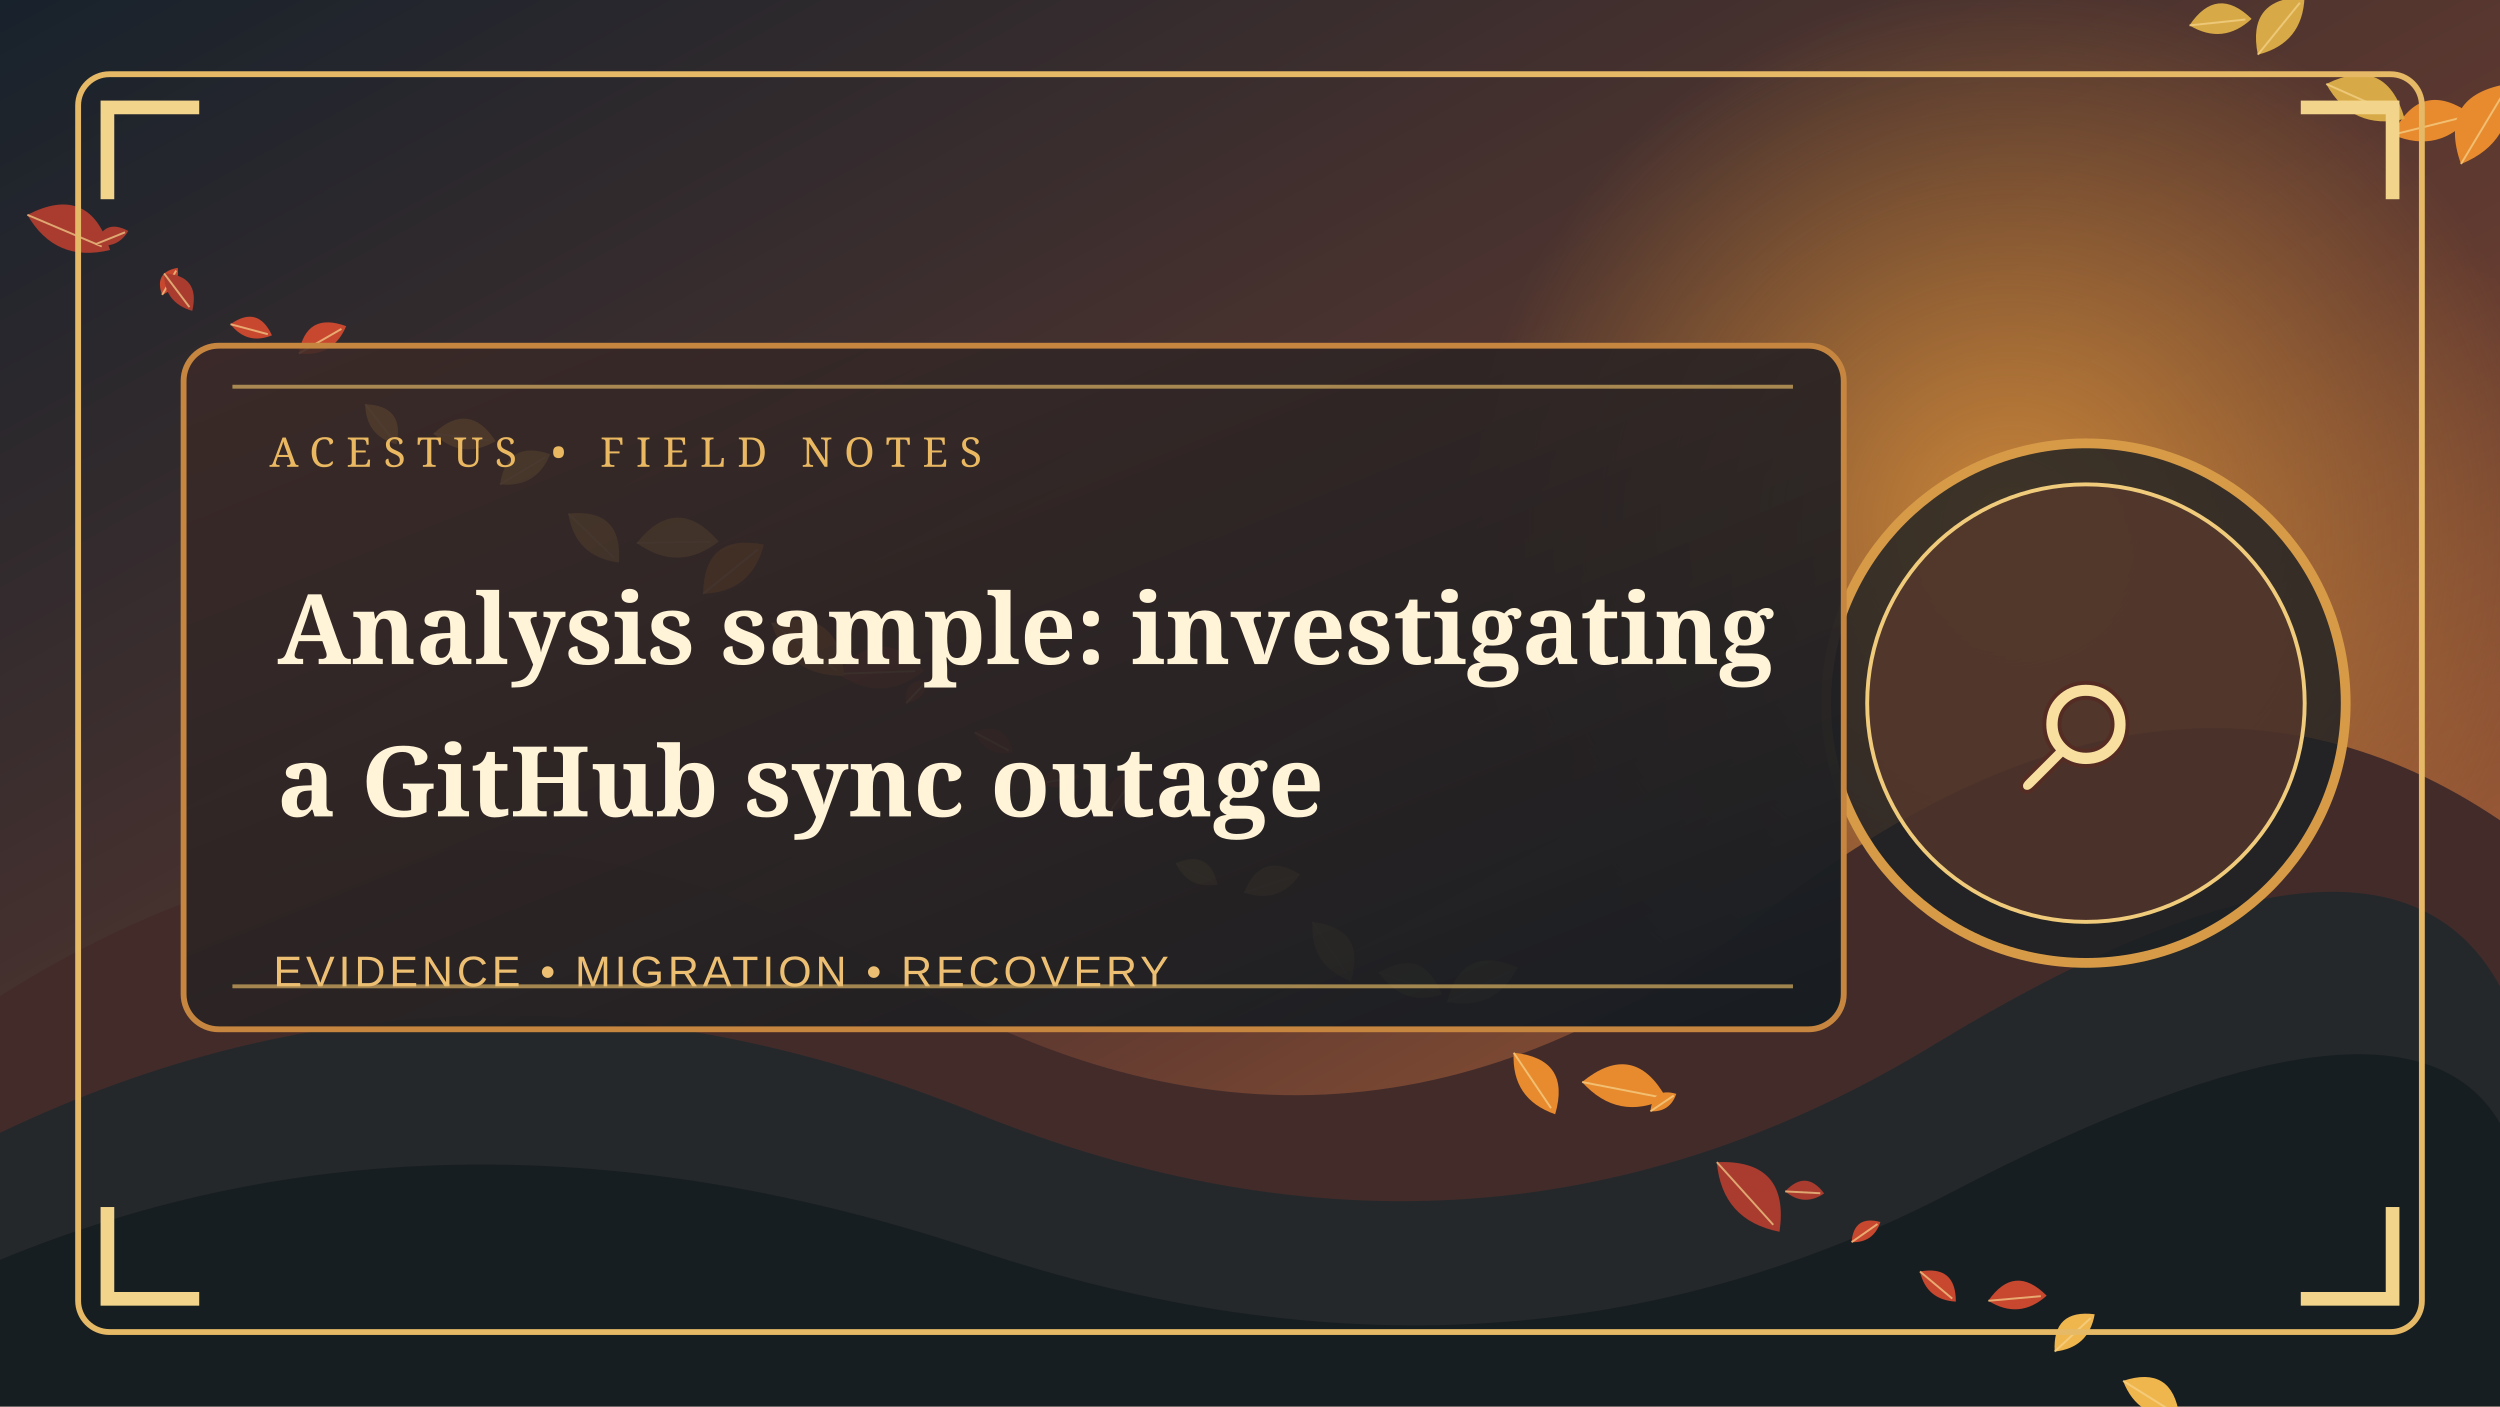
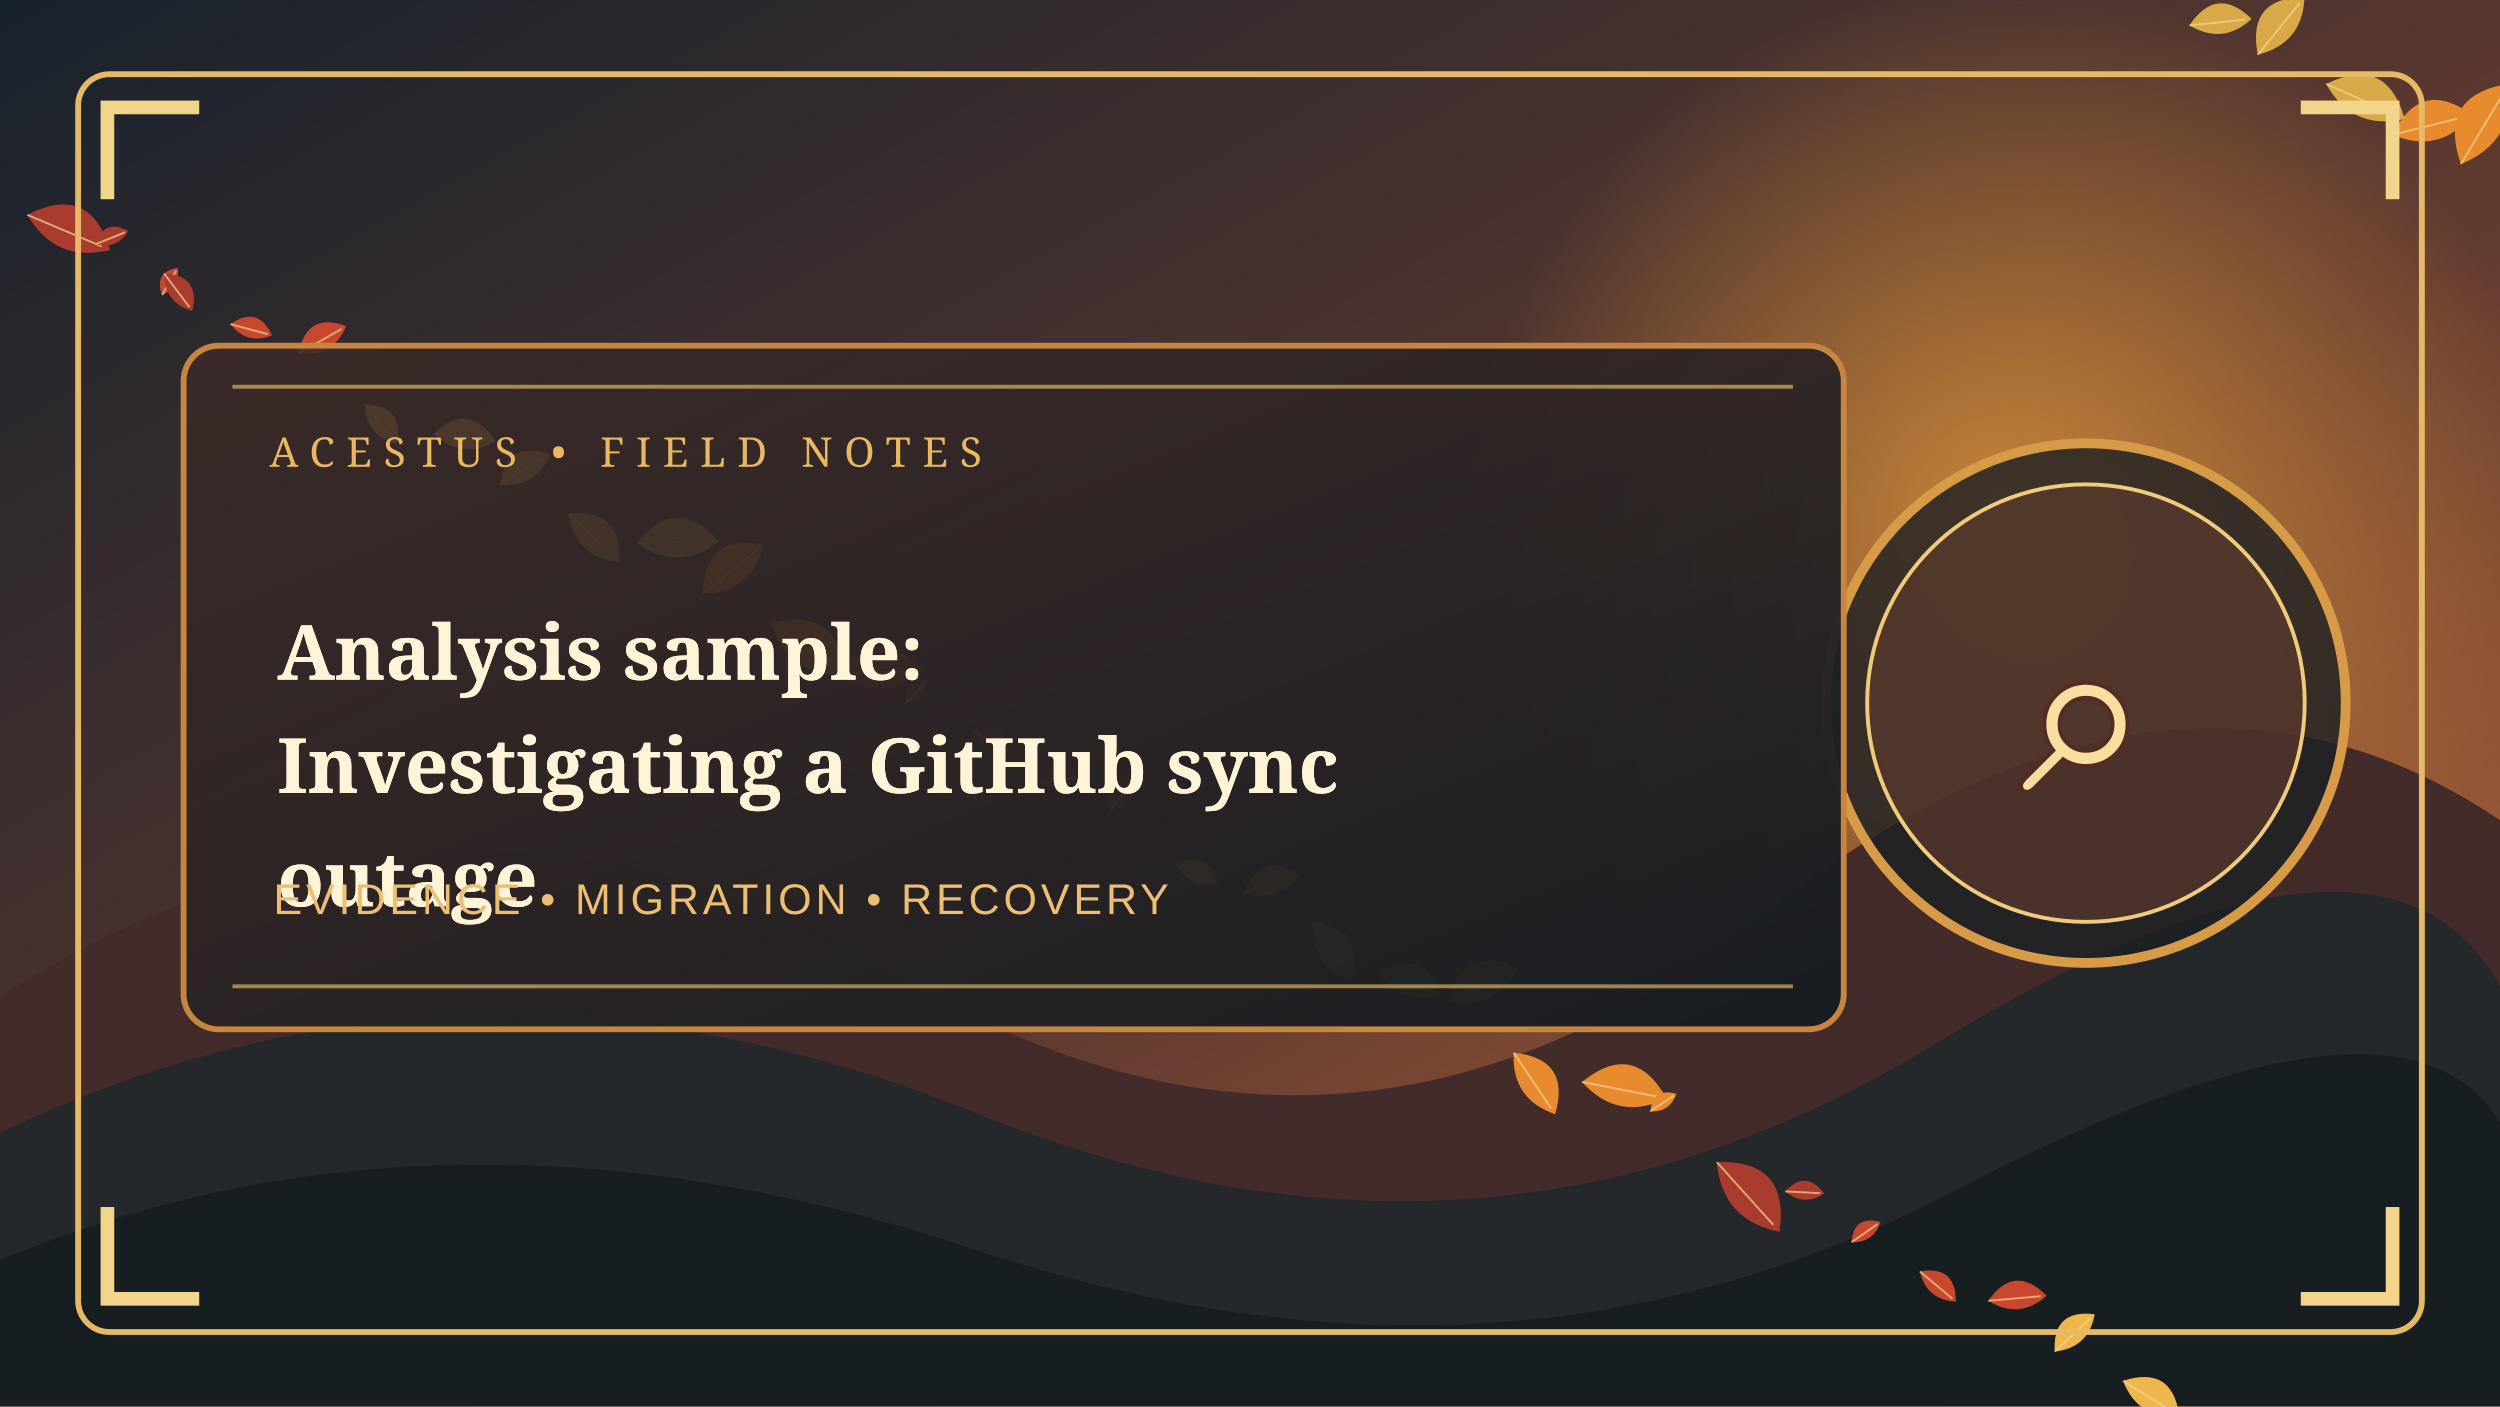
<svg xmlns="http://www.w3.org/2000/svg" width="1280" height="720" viewBox="0 0 1280 720">
  <defs>
    <linearGradient id="sky" y2="1">
      <stop stop-color="#18222c" />
      <stop offset=".58" stop-color="#613a30" />
      <stop offset="1" stop-color="#cb753a" />
    </linearGradient>
    <linearGradient id="panel" y2="1">
      <stop stop-color="#3c2a27" stop-opacity=".87" />
      <stop offset="1" stop-color="#161c21" stop-opacity=".98" />
    </linearGradient>
    <radialGradient id="sun">
      <stop stop-color="#f6a63c" stop-opacity=".7" />
      <stop offset="1" stop-color="#f6a63c" stop-opacity="0" />
    </radialGradient>
  </defs>
  <rect width="1280" height="720" fill="url(#sky)" />
  <circle cx="1030" cy="270" r="280" fill="url(#sun)" />
  <path d="M0 510Q230 365 460 500T900 470T1280 420V720H0Z" fill="#432b2a" />
  <path d="M0 580Q240 465 500 570T990 535T1280 505V720H0Z" fill="#25282a" />
  <path d="M0 645Q230 550 500 640T1000 610T1280 575V720H0Z" fill="#171e21" />
  <g transform="translate(83 151) rotate(-60)">
    <path d="M0 0Q8 -9.6 16 0Q8 6 0 0" fill="#c7482f" />
    <path d="M0 0l14.4 0" stroke="#f7d58d" stroke-opacity=".7" />
  </g>
  <g transform="translate(256 248) rotate(-31)">
    <path d="M0 0Q15 -18 30 0Q15 11.25 0 0" fill="#d8aa47" />
    <path d="M0 0l27 0" stroke="#f7d58d" stroke-opacity=".7" />
  </g>
  <g transform="translate(429 345) rotate(-2)">
    <path d="M0 0Q22 -26.4 44 0Q22 16.5 0 0" fill="#a93c2e" />
    <path d="M0 0l39.6 0" stroke="#f7d58d" stroke-opacity=".7" />
  </g>
  <g transform="translate(602 442) rotate(27)">
    <path d="M0 0Q12 -14.4 24 0Q12 9 0 0" fill="#f0b64e" />
    <path d="M0 0l21.6 0" stroke="#f7d58d" stroke-opacity=".7" />
  </g>
  <g transform="translate(775 539) rotate(56)">
    <path d="M0 0Q19 -22.8 38 0Q19 14.25 0 0" fill="#e78b2e" />
    <path d="M0 0l34.2 0" stroke="#f7d58d" stroke-opacity=".7" />
  </g>
  <g transform="translate(948 636) rotate(-35)">
    <path d="M0 0Q9 -10.8 18 0Q9 6.75 0 0" fill="#c7482f" />
    <path d="M0 0l16.2 0" stroke="#f7d58d" stroke-opacity=".7" />
  </g>
  <g transform="translate(1121 13) rotate(-6)">
    <path d="M0 0Q16 -19.2 32 0Q16 12 0 0" fill="#d8aa47" />
    <path d="M0 0l28.8 0" stroke="#f7d58d" stroke-opacity=".7" />
  </g>
  <g transform="translate(14 110) rotate(23)">
    <path d="M0 0Q23 -27.6 46 0Q23 17.25 0 0" fill="#a93c2e" />
    <path d="M0 0l41.4 0" stroke="#f7d58d" stroke-opacity=".7" />
  </g>
  <g transform="translate(187 207) rotate(52)">
    <path d="M0 0Q13 -15.6 26 0Q13 9.75 0 0" fill="#f0b64e" />
    <path d="M0 0l23.4 0" stroke="#f7d58d" stroke-opacity=".7" />
  </g>
  <g transform="translate(360 304) rotate(-39)">
    <path d="M0 0Q20 -24 40 0Q20 15 0 0" fill="#e78b2e" />
    <path d="M0 0l36 0" stroke="#f7d58d" stroke-opacity=".7" />
  </g>
  <g transform="translate(533 401) rotate(-10)">
    <path d="M0 0Q10 -12 20 0Q10 7.5 0 0" fill="#c7482f" />
    <path d="M0 0l18 0" stroke="#f7d58d" stroke-opacity=".7" />
  </g>
  <g transform="translate(706 498) rotate(19)">
    <path d="M0 0Q17 -20.4 34 0Q17 12.75 0 0" fill="#d8aa47" />
    <path d="M0 0l30.6 0" stroke="#f7d58d" stroke-opacity=".7" />
  </g>
  <g transform="translate(879 595) rotate(48)">
    <path d="M0 0Q24 -28.8 48 0Q24 18 0 0" fill="#a93c2e" />
    <path d="M0 0l43.2 0" stroke="#f7d58d" stroke-opacity=".7" />
  </g>
  <g transform="translate(1052 692) rotate(-43)">
    <path d="M0 0Q14 -16.8 28 0Q14 10.5 0 0" fill="#f0b64e" />
    <path d="M0 0l25.2 0" stroke="#f7d58d" stroke-opacity=".7" />
  </g>
  <g transform="translate(1225 69) rotate(-14)">
    <path d="M0 0Q21 -25.2 42 0Q21 15.75 0 0" fill="#e78b2e" />
    <path d="M0 0l37.8 0" stroke="#f7d58d" stroke-opacity=".7" />
  </g>
  <g transform="translate(118 166) rotate(15)">
    <path d="M0 0Q11 -13.2 22 0Q11 8.25 0 0" fill="#c7482f" />
    <path d="M0 0l19.8 0" stroke="#f7d58d" stroke-opacity=".7" />
  </g>
  <g transform="translate(291 263) rotate(44)">
    <path d="M0 0Q18 -21.6 36 0Q18 13.5 0 0" fill="#d8aa47" />
    <path d="M0 0l32.4 0" stroke="#f7d58d" stroke-opacity=".7" />
  </g>
  <g transform="translate(464 360) rotate(-47)">
    <path d="M0 0Q8 -9.6 16 0Q8 6 0 0" fill="#a93c2e" />
    <path d="M0 0l14.4 0" stroke="#f7d58d" stroke-opacity=".7" />
  </g>
  <g transform="translate(637 457) rotate(-18)">
    <path d="M0 0Q15 -18 30 0Q15 11.25 0 0" fill="#f0b64e" />
    <path d="M0 0l27 0" stroke="#f7d58d" stroke-opacity=".7" />
  </g>
  <g transform="translate(810 554) rotate(11)">
    <path d="M0 0Q22 -26.4 44 0Q22 16.5 0 0" fill="#e78b2e" />
    <path d="M0 0l39.6 0" stroke="#f7d58d" stroke-opacity=".7" />
  </g>
  <g transform="translate(983 651) rotate(40)">
    <path d="M0 0Q12 -14.4 24 0Q12 9 0 0" fill="#c7482f" />
    <path d="M0 0l21.6 0" stroke="#f7d58d" stroke-opacity=".7" />
  </g>
  <g transform="translate(1156 28) rotate(-51)">
    <path d="M0 0Q19 -22.8 38 0Q19 14.25 0 0" fill="#d8aa47" />
    <path d="M0 0l34.2 0" stroke="#f7d58d" stroke-opacity=".7" />
  </g>
  <g transform="translate(49 125) rotate(-22)">
    <path d="M0 0Q9 -10.8 18 0Q9 6.75 0 0" fill="#a93c2e" />
    <path d="M0 0l16.2 0" stroke="#f7d58d" stroke-opacity=".7" />
  </g>
  <g transform="translate(222 222) rotate(7)">
    <path d="M0 0Q16 -19.2 32 0Q16 12 0 0" fill="#f0b64e" />
    <path d="M0 0l28.8 0" stroke="#f7d58d" stroke-opacity=".7" />
  </g>
  <g transform="translate(395 319) rotate(36)">
    <path d="M0 0Q23 -27.6 46 0Q23 17.25 0 0" fill="#e78b2e" />
    <path d="M0 0l41.4 0" stroke="#f7d58d" stroke-opacity=".7" />
  </g>
  <g transform="translate(568 416) rotate(-55)">
    <path d="M0 0Q13 -15.6 26 0Q13 9.75 0 0" fill="#c7482f" />
    <path d="M0 0l23.4 0" stroke="#f7d58d" stroke-opacity=".7" />
  </g>
  <g transform="translate(741 513) rotate(-26)">
    <path d="M0 0Q20 -24 40 0Q20 15 0 0" fill="#d8aa47" />
    <path d="M0 0l36 0" stroke="#f7d58d" stroke-opacity=".7" />
  </g>
  <g transform="translate(914 610) rotate(3)">
    <path d="M0 0Q10 -12 20 0Q10 7.5 0 0" fill="#a93c2e" />
    <path d="M0 0l18 0" stroke="#f7d58d" stroke-opacity=".7" />
  </g>
  <g transform="translate(1087 707) rotate(32)">
    <path d="M0 0Q17 -20.4 34 0Q17 12.75 0 0" fill="#f0b64e" />
    <path d="M0 0l30.6 0" stroke="#f7d58d" stroke-opacity=".7" />
  </g>
  <g transform="translate(1260 84) rotate(-59)">
    <path d="M0 0Q24 -28.8 48 0Q24 18 0 0" fill="#e78b2e" />
    <path d="M0 0l43.2 0" stroke="#f7d58d" stroke-opacity=".7" />
  </g>
  <g transform="translate(153 181) rotate(-30)">
    <path d="M0 0Q14 -16.8 28 0Q14 10.5 0 0" fill="#c7482f" />
    <path d="M0 0l25.2 0" stroke="#f7d58d" stroke-opacity=".7" />
  </g>
  <g transform="translate(326 278) rotate(-1)">
    <path d="M0 0Q21 -25.2 42 0Q21 15.75 0 0" fill="#d8aa47" />
    <path d="M0 0l37.8 0" stroke="#f7d58d" stroke-opacity=".7" />
  </g>
  <g transform="translate(499 375) rotate(28)">
    <path d="M0 0Q11 -13.2 22 0Q11 8.25 0 0" fill="#a93c2e" />
    <path d="M0 0l19.8 0" stroke="#f7d58d" stroke-opacity=".7" />
  </g>
  <g transform="translate(672 472) rotate(57)">
    <path d="M0 0Q18 -21.6 36 0Q18 13.5 0 0" fill="#f0b64e" />
    <path d="M0 0l32.4 0" stroke="#f7d58d" stroke-opacity=".7" />
  </g>
  <g transform="translate(845 569) rotate(-34)">
    <path d="M0 0Q8 -9.6 16 0Q8 6 0 0" fill="#e78b2e" />
    <path d="M0 0l14.4 0" stroke="#f7d58d" stroke-opacity=".7" />
  </g>
  <g transform="translate(1018 666) rotate(-5)">
    <path d="M0 0Q15 -18 30 0Q15 11.25 0 0" fill="#c7482f" />
    <path d="M0 0l27 0" stroke="#f7d58d" stroke-opacity=".7" />
  </g>
  <g transform="translate(1191 43) rotate(24)">
    <path d="M0 0Q22 -26.4 44 0Q22 16.5 0 0" fill="#d8aa47" />
    <path d="M0 0l39.6 0" stroke="#f7d58d" stroke-opacity=".7" />
  </g>
  <g transform="translate(84 140) rotate(53)">
    <path d="M0 0Q12 -14.4 24 0Q12 9 0 0" fill="#a93c2e" />
    <path d="M0 0l21.6 0" stroke="#f7d58d" stroke-opacity=".7" />
  </g>
  <rect x="40" y="38" width="1200" height="644" rx="16" fill="none" stroke="#e5b966" stroke-width="3" />
  <path d="M55 102V55h47M1178 55h47v47M55 618v47h47M1178 665h47v-47" fill="none" stroke="#f2d58b" stroke-width="7" />
  <circle cx="1068" cy="360" r="133" fill="#1c2024" fill-opacity=".8" stroke="#d79b48" stroke-width="5" />
  <circle cx="1068" cy="360" r="112" fill="#5c392d" fill-opacity=".7" stroke="#f0cb7b" stroke-width="2" />
  <text x="1068" y="405" text-anchor="middle" font-family="Georgia,serif" font-size="118" fill="#f8df9f" stroke="#542c23" stroke-width="4" paint-order="stroke">⌕</text>
  <rect x="94" y="177" width="850" height="350" rx="18" fill="url(#panel)" stroke="#c7863f" stroke-width="3" />
  <path d="M119 198H918M119 505H918" stroke="#e7bb68" stroke-opacity=".65" stroke-width="2" />
  <text x="138" y="239" fill="#e9b861" font-family="Georgia,serif" font-size="21" letter-spacing="6">ACESTUS • FIELD NOTES</text>
-   <text x="142" y="340" fill="#fff4d8" font-family="Georgia,serif" font-size="50" font-weight="bold">Analysis sample: investigating</text>
-   <text x="142" y="418" fill="#fff4d8" font-family="Georgia,serif" font-size="50" font-weight="bold">a GitHub sync outage</text>
-   <text x="140" y="505" fill="#edbf73" font-family="Arial,sans-serif" font-size="22" letter-spacing="2">EVIDENCE • MIGRATION • RECOVERY</text>
+   <text x="142" y="348" fill="#fff4d8" font-family="Georgia,serif" font-size="39" font-weight="bold" textLength="349" lengthAdjust="spacingAndGlyphs">Analysis sample:</text>
+   <text x="142" y="406" fill="#fff4d8" font-family="Georgia,serif" font-size="39" font-weight="bold" textLength="590" lengthAdjust="spacingAndGlyphs">Investigating a GitHub sync</text>
+   <text x="142" y="464" fill="#fff4d8" font-family="Georgia,serif" font-size="39" font-weight="bold" textLength="131" lengthAdjust="spacingAndGlyphs">outage</text>
+   <text x="142" y="348" fill="#fff4d8" font-family="Georgia,serif" font-size="39" font-weight="bold" textLength="349" lengthAdjust="spacingAndGlyphs">Analysis sample:</text>
+   <text x="142" y="406" fill="#fff4d8" font-family="Georgia,serif" font-size="39" font-weight="bold" textLength="590" lengthAdjust="spacingAndGlyphs">Investigating a GitHub sync</text>
+   <text x="142" y="464" fill="#fff4d8" font-family="Georgia,serif" font-size="39" font-weight="bold" textLength="131" lengthAdjust="spacingAndGlyphs">outage</text>
+   <text x="140" y="468" fill="#edbf73" font-family="Arial,sans-serif" font-size="22" letter-spacing="2">EVIDENCE • MIGRATION • RECOVERY</text>
</svg>
